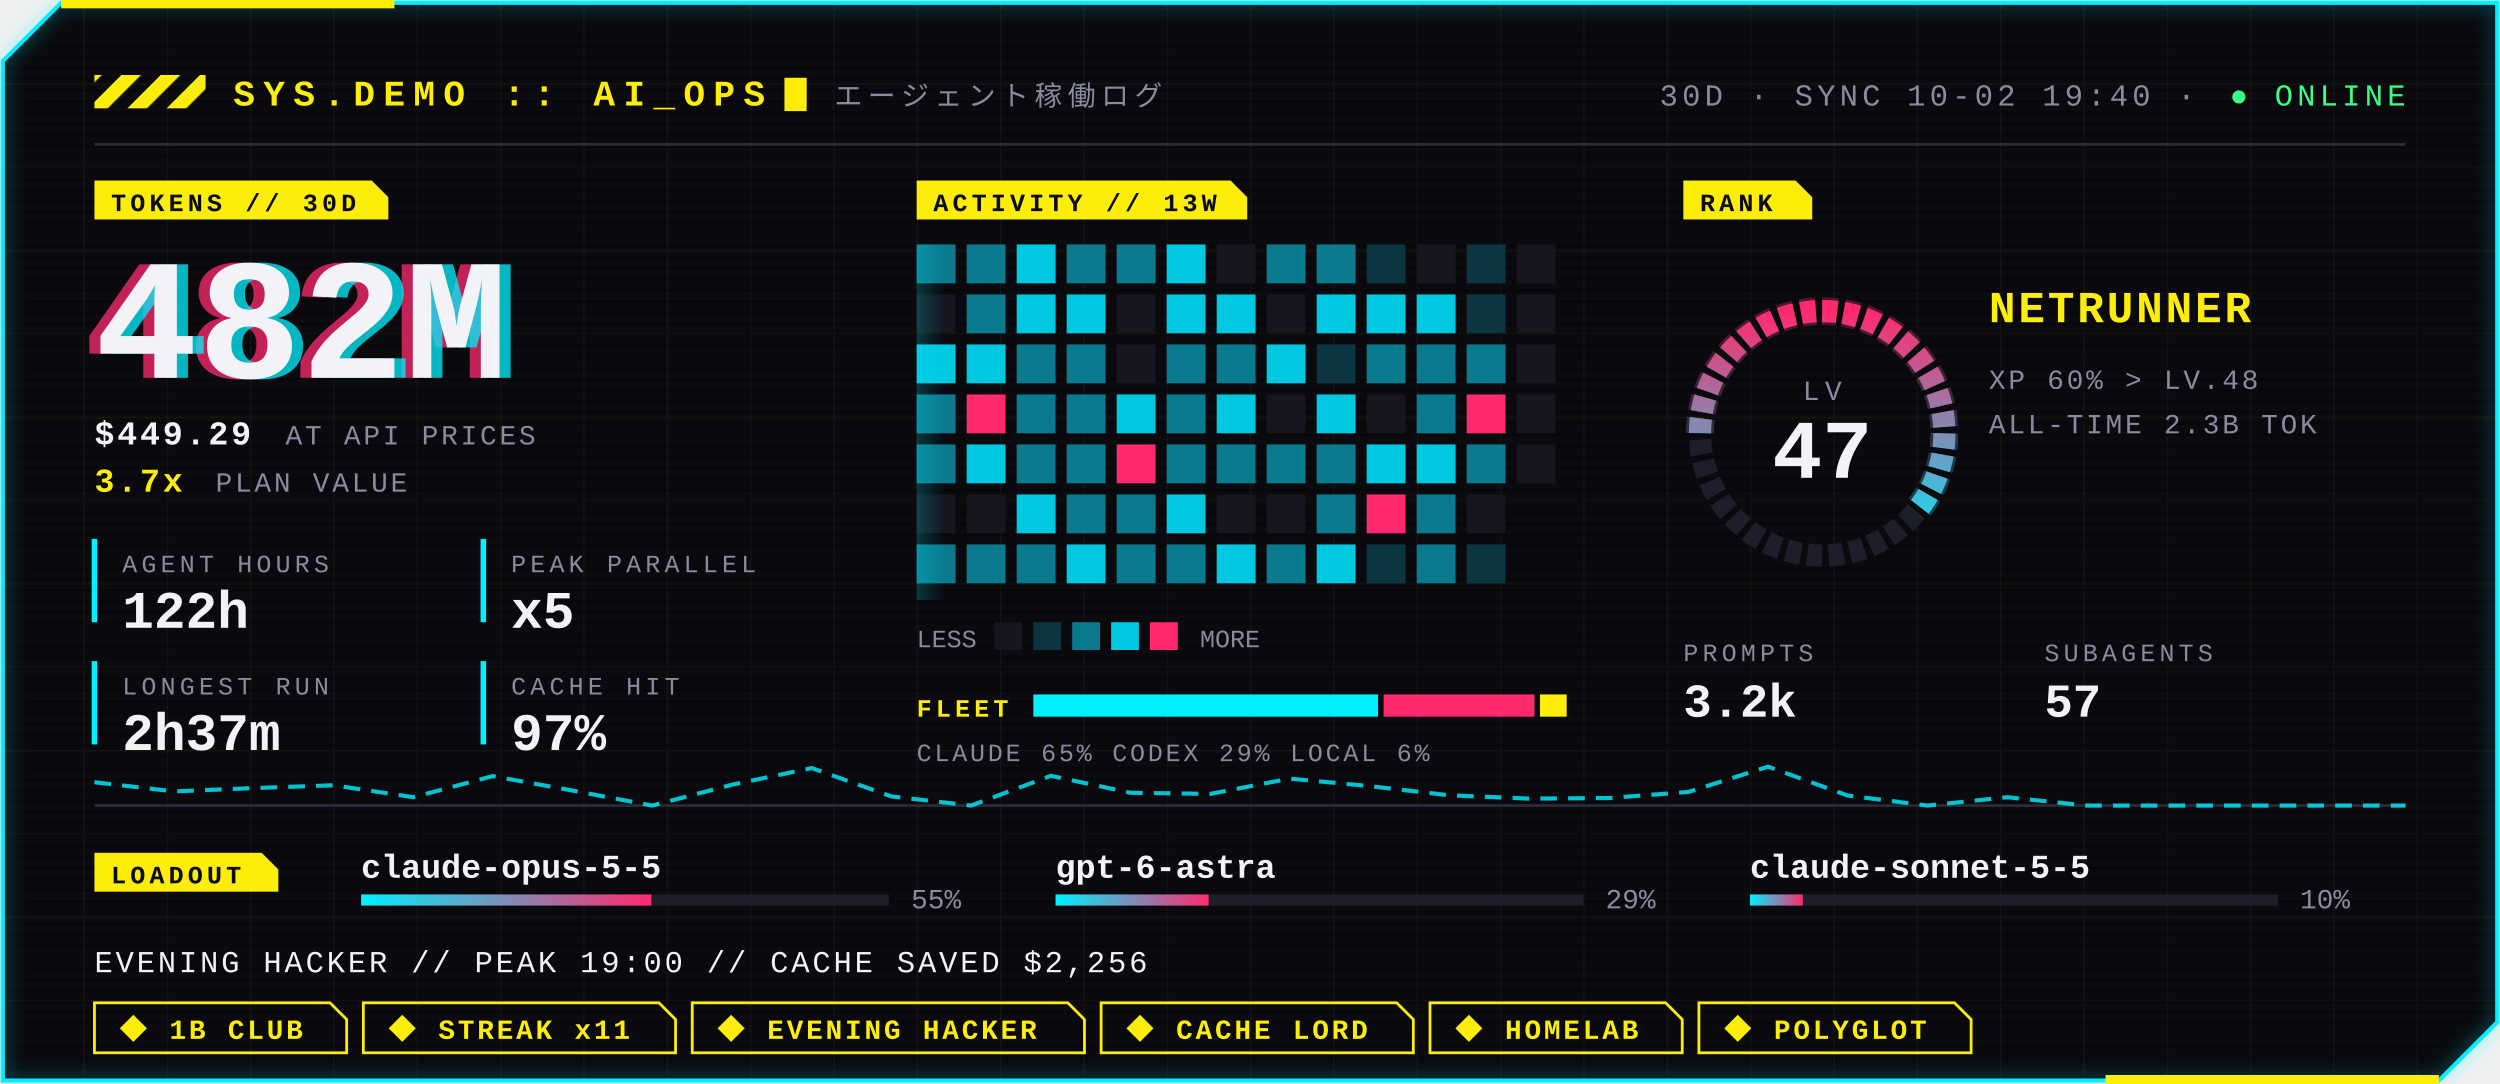
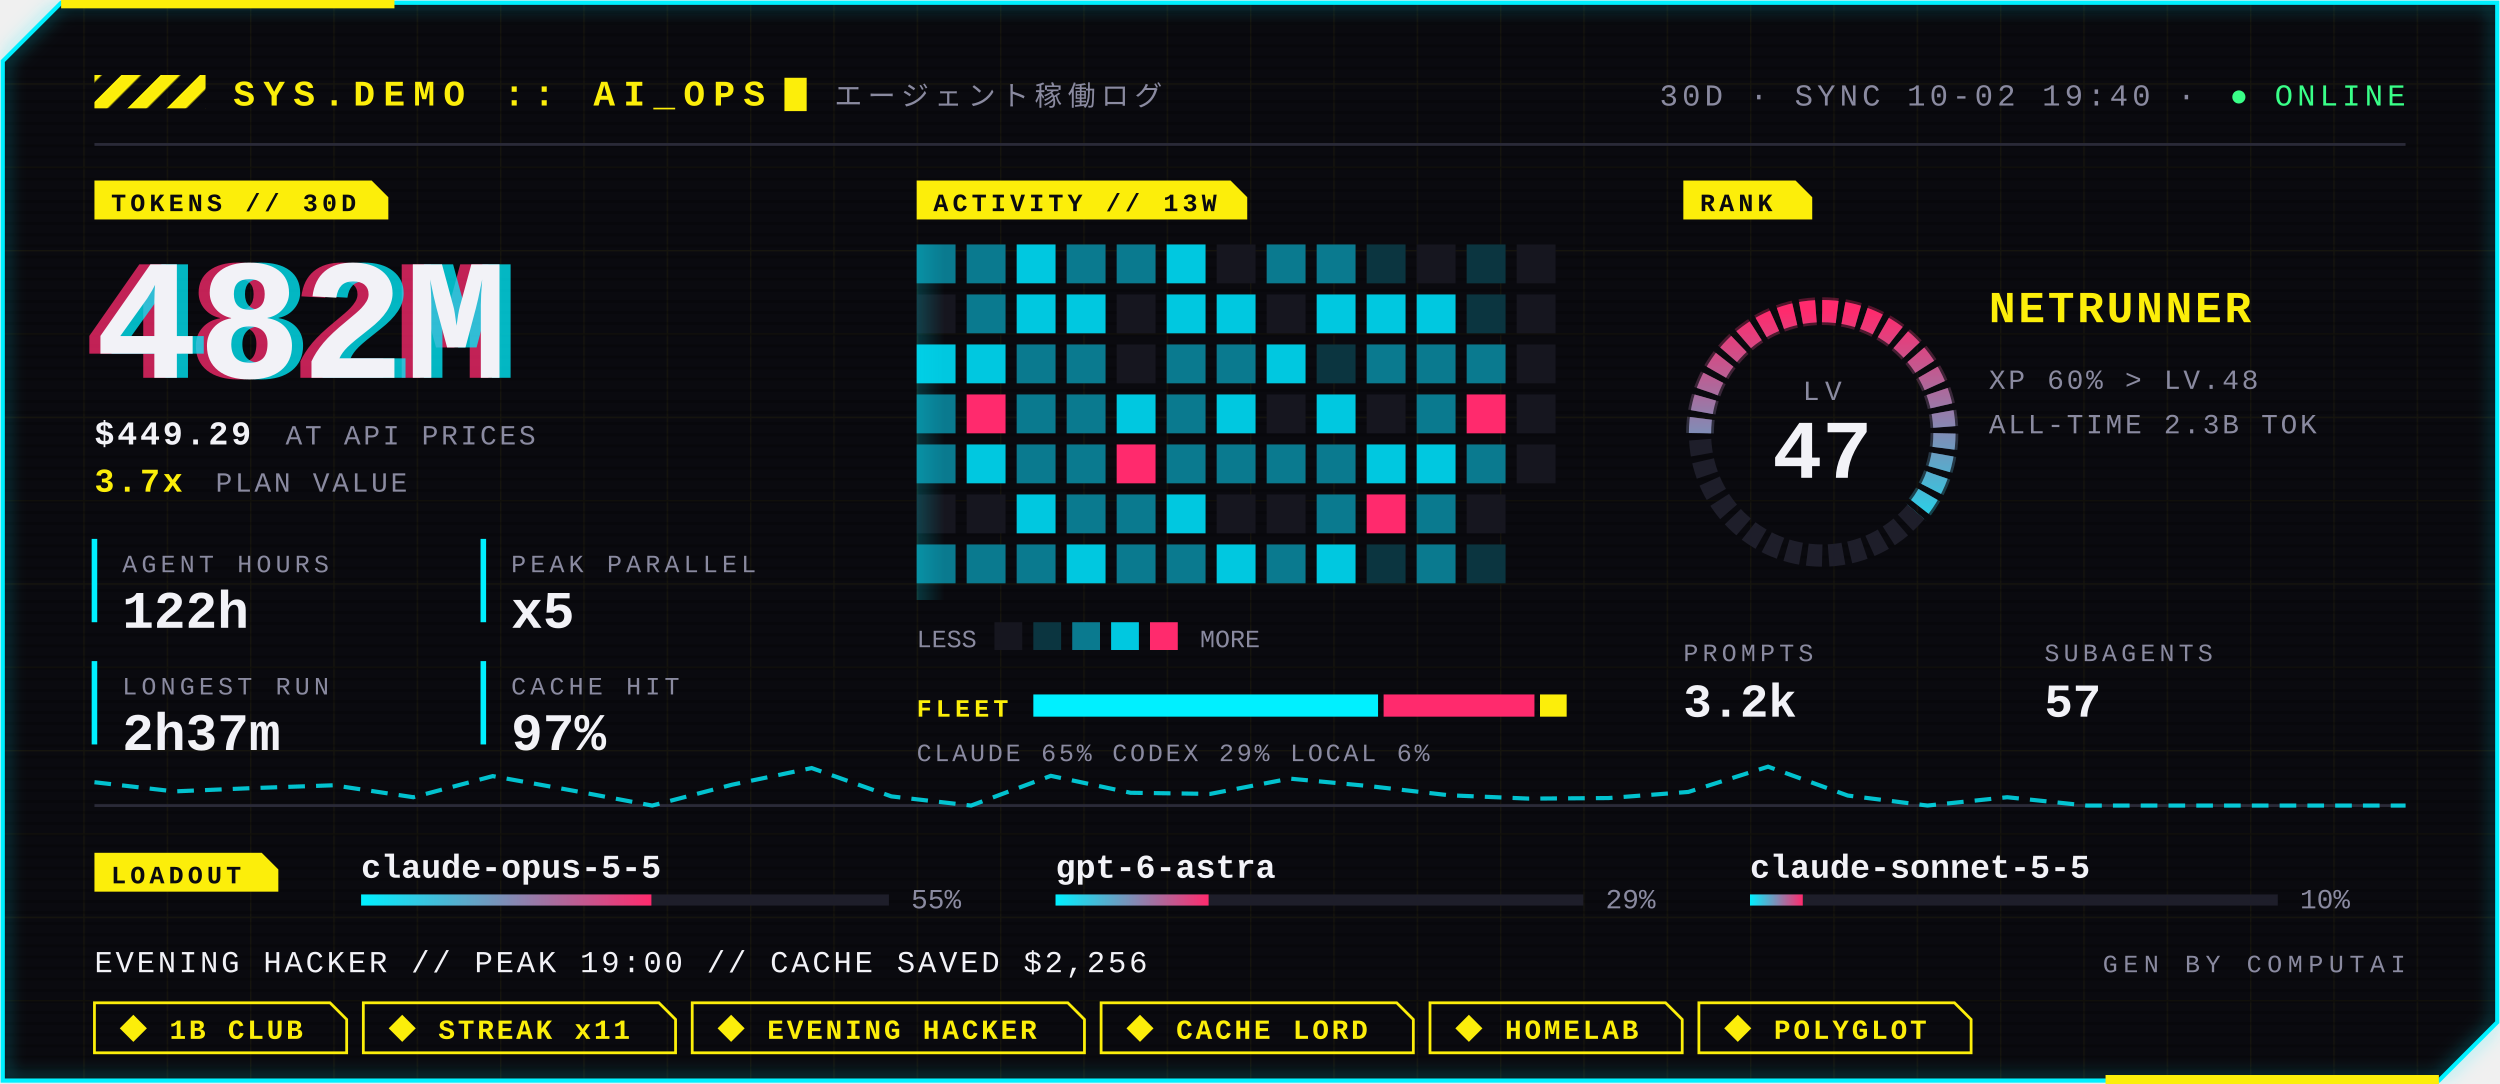
<svg xmlns="http://www.w3.org/2000/svg" width="900" height="390" viewBox="0 0 900 390" role="img" aria-label="SYS.DEMO :: AI_OPS · 30D · 482M tokens · 121.8 agent hours">
  <style>text{font-family:'JetBrains Mono','Fira Code','SF Mono',Menlo,Consolas,'Liberation Mono','Noto Sans Mono CJK TC',monospace}.sc{animation:sc 5s linear infinite}@keyframes sc{to{transform:translateX(250px)}}.rg{animation:rg 3s ease-in-out infinite}@keyframes rg{50%{opacity:.1}}.pl{stroke-dasharray:6 4;animation:pl 2s linear infinite}@keyframes pl{to{stroke-dashoffset:-20}}.on{animation:on 1.6s steps(2) infinite}@keyframes on{50%{opacity:.25}}.cu{animation:cu 1s steps(2) infinite}@keyframes cu{50%{opacity:0}}.g1{animation:g1 3.7s steps(1) infinite}.g2{animation:g2 3.7s steps(1) infinite}@keyframes g1{0%,88%,100%{transform:none}90%{transform:translate(-5px,-2px)}93%{transform:translate(4px,1px)}}@keyframes g2{0%,88%,100%{transform:none}90%{transform:translate(5px,2px)}93%{transform:translate(-3px,-1px)}}@media (prefers-reduced-motion:reduce){.sc,.rg,.pl,.on,.cu,.g1,.g2{animation:none}}</style>
  <defs>
    <linearGradient id="ac" x1="0" x2="1">
      <stop offset="0" stop-color="#00f0ff" />
      <stop offset="1" stop-color="#ff2a6d" />
    </linearGradient>
    <linearGradient id="sw" x1="0" x2="1">
      <stop offset="0" stop-color="#00f0ff" stop-opacity="0" />
      <stop offset=".5" stop-color="#00f0ff" stop-opacity=".4" />
      <stop offset="1" stop-color="#00f0ff" stop-opacity="0" />
    </linearGradient>
    <pattern id="gd" width="30" height="30" patternUnits="userSpaceOnUse">
      <path d="M30 0H0V30" fill="none" stroke="#fcee0a" stroke-opacity=".05" />
    </pattern>
    <pattern id="sl" width="4" height="4" patternUnits="userSpaceOnUse">
      <rect width="4" height="1" fill="#000" opacity=".22" />
    </pattern>
    <pattern id="hz" width="10" height="10" patternUnits="userSpaceOnUse" patternTransform="rotate(45)">
      <rect width="5" height="10" fill="#fcee0a" />
    </pattern>
    <filter id="gw" x="-20%" y="-20%" width="140%" height="140%">
      <feGaussianBlur stdDeviation="3" />
    </filter>
    <clipPath id="hm">
      <rect x="330" y="88" width="236" height="128" />
    </clipPath>
    <clipPath id="fr">
      <path d="M22 1H899 V368 L878 389 H1 V22 Z" />
    </clipPath>
  </defs>
  <path d="M22 1H899 V368 L878 389 H1 V22 Z" fill="#0a0a0f" />
  <g clip-path="url(#fr)">
    <rect width="900" height="390" fill="url(#gd)" />
    <rect width="900" height="390" fill="url(#sl)" />
  </g>
  <path d="M22 1H899 V368 L878 389 H1 V22 Z" fill="none" stroke="#00f0ff" stroke-width="2" opacity=".55" filter="url(#gw)" />
  <path d="M22 1H899 V368 L878 389 H1 V22 Z" fill="none" stroke="#00f0ff" stroke-width="1.5" />
  <path d="M22 1H142" stroke="#fcee0a" stroke-width="4" />
  <path d="M758 389H878" stroke="#fcee0a" stroke-width="4" />
  <rect x="34" y="27" width="40" height="12" fill="url(#hz)" />
  <text x="84" y="38" font-size="13" fill="#fcee0a" text-anchor="start" font-weight="800" letter-spacing="3">SYS.DEMO :: AI_OPS</text>
  <rect class="cu" x="282.4" y="28" width="8" height="12" fill="#fcee0a" />
  <text x="300.4" y="38" font-size="10" fill="#8a8aa0" text-anchor="start" font-weight="400" letter-spacing="2">エージェント稼働ログ</text>
  <g class="on">
    <text x="866" y="38" font-size="11" fill="#39ff88" text-anchor="end" font-weight="400" letter-spacing="1.5">● ONLINE</text>
  </g>
  <text x="790.4" y="38" font-size="11" fill="#8a8aa0" text-anchor="end" font-weight="400" letter-spacing="1.5">30D · SYNC 10-02 19:40 ·</text>
  <path d="M34 52H866" stroke="#2a2a38" />
  <path d="M34.0 65.0h99.8l6 6v8h-105.8z" fill="#fcee0a" />
  <text x="40" y="76" font-size="9" fill="#0a0a0f" text-anchor="start" font-weight="800" letter-spacing="1.5">TOKENS // 30D</text>
  <text class="g1" x="30" y="136" font-size="62" font-weight="800" fill="#ff2a6d" opacity=".75">482M</text>
  <text class="g2" x="38" y="136" font-size="62" font-weight="800" fill="#00f0ff" opacity=".75">482M</text>
  <text x="34" y="136" font-size="62" font-weight="800" fill="#f2f2f7">482M</text>
  <text x="34" y="160" font-size="12" fill="#f2f2f7" text-anchor="start" font-weight="700" letter-spacing="1">$449.29</text>
  <text x="102.8" y="160" font-size="10" fill="#8a8aa0" text-anchor="start" font-weight="400" letter-spacing="1">AT API PRICES</text>
  <text x="34" y="177" font-size="12" fill="#fcee0a" text-anchor="start" font-weight="800" letter-spacing="1">3.7x</text>
  <text x="77.6" y="177" font-size="10" fill="#8a8aa0" text-anchor="start" font-weight="400" letter-spacing="1">PLAN VALUE</text>
  <path d="M34 194v30" stroke="#00f0ff" stroke-width="2" />
  <text x="44" y="206" font-size="9" fill="#8a8aa0" text-anchor="start" font-weight="400" letter-spacing="1.5">AGENT HOURS</text>
  <text x="44" y="226" font-size="19" fill="#f2f2f7" text-anchor="start" font-weight="800">122h</text>
  <path d="M174 194v30" stroke="#00f0ff" stroke-width="2" />
  <text x="184" y="206" font-size="9" fill="#8a8aa0" text-anchor="start" font-weight="400" letter-spacing="1.5">PEAK PARALLEL</text>
  <text x="184" y="226" font-size="19" fill="#f2f2f7" text-anchor="start" font-weight="800">x5</text>
  <path d="M34 238v30" stroke="#00f0ff" stroke-width="2" />
  <text x="44" y="250" font-size="9" fill="#8a8aa0" text-anchor="start" font-weight="400" letter-spacing="1.5">LONGEST RUN</text>
  <text x="44" y="270" font-size="19" fill="#f2f2f7" text-anchor="start" font-weight="800">2h37m</text>
  <path d="M174 238v30" stroke="#00f0ff" stroke-width="2" />
  <text x="184" y="250" font-size="9" fill="#8a8aa0" text-anchor="start" font-weight="400" letter-spacing="1.5">CACHE HIT</text>
  <text x="184" y="270" font-size="19" fill="#f2f2f7" text-anchor="start" font-weight="800">97%</text>
  <path d="M330.0 65.0h113.0l6 6v8h-119.0z" fill="#fcee0a" />
  <text x="336" y="76" font-size="9" fill="#0a0a0f" text-anchor="start" font-weight="800" letter-spacing="1.5">ACTIVITY // 13W</text>
  <rect x="330" y="88" width="14" height="14" fill="#0a7a8f" />
  <rect x="330" y="106" width="14" height="14" fill="#16161f" />
  <rect x="330" y="124" width="14" height="14" fill="#00c8e0" />
  <rect x="330" y="142" width="14" height="14" fill="#0a7a8f" />
  <rect x="330" y="160" width="14" height="14" fill="#0a7a8f" />
  <rect x="330" y="178" width="14" height="14" fill="#16161f" />
  <rect x="330" y="196" width="14" height="14" fill="#0a7a8f" />
  <rect x="348" y="88" width="14" height="14" fill="#0a7a8f" />
  <rect x="348" y="106" width="14" height="14" fill="#0a7a8f" />
  <rect x="348" y="124" width="14" height="14" fill="#00c8e0" />
  <rect x="348" y="142" width="14" height="14" fill="#ff2a6d" />
  <rect x="348" y="160" width="14" height="14" fill="#00c8e0" />
  <rect x="348" y="178" width="14" height="14" fill="#16161f" />
  <rect x="348" y="196" width="14" height="14" fill="#0a7a8f" />
  <rect x="366" y="88" width="14" height="14" fill="#00c8e0" />
  <rect x="366" y="106" width="14" height="14" fill="#00c8e0" />
  <rect x="366" y="124" width="14" height="14" fill="#0a7a8f" />
  <rect x="366" y="142" width="14" height="14" fill="#0a7a8f" />
  <rect x="366" y="160" width="14" height="14" fill="#0a7a8f" />
  <rect x="366" y="178" width="14" height="14" fill="#00c8e0" />
  <rect x="366" y="196" width="14" height="14" fill="#0a7a8f" />
  <rect x="384" y="88" width="14" height="14" fill="#0a7a8f" />
  <rect x="384" y="106" width="14" height="14" fill="#00c8e0" />
  <rect x="384" y="124" width="14" height="14" fill="#0a7a8f" />
  <rect x="384" y="142" width="14" height="14" fill="#0a7a8f" />
  <rect x="384" y="160" width="14" height="14" fill="#0a7a8f" />
  <rect x="384" y="178" width="14" height="14" fill="#0a7a8f" />
  <rect x="384" y="196" width="14" height="14" fill="#00c8e0" />
  <rect x="402" y="88" width="14" height="14" fill="#0a7a8f" />
  <rect x="402" y="106" width="14" height="14" fill="#16161f" />
  <rect x="402" y="124" width="14" height="14" fill="#16161f" />
  <rect x="402" y="142" width="14" height="14" fill="#00c8e0" />
  <rect x="402" y="160" width="14" height="14" fill="#ff2a6d" />
  <rect x="402" y="178" width="14" height="14" fill="#0a7a8f" />
  <rect x="402" y="196" width="14" height="14" fill="#0a7a8f" />
  <rect x="420" y="88" width="14" height="14" fill="#00c8e0" />
  <rect x="420" y="106" width="14" height="14" fill="#00c8e0" />
  <rect x="420" y="124" width="14" height="14" fill="#0a7a8f" />
  <rect x="420" y="142" width="14" height="14" fill="#0a7a8f" />
  <rect x="420" y="160" width="14" height="14" fill="#0a7a8f" />
  <rect x="420" y="178" width="14" height="14" fill="#00c8e0" />
  <rect x="420" y="196" width="14" height="14" fill="#0a7a8f" />
  <rect x="438" y="88" width="14" height="14" fill="#16161f" />
  <rect x="438" y="106" width="14" height="14" fill="#00c8e0" />
  <rect x="438" y="124" width="14" height="14" fill="#0a7a8f" />
  <rect x="438" y="142" width="14" height="14" fill="#00c8e0" />
  <rect x="438" y="160" width="14" height="14" fill="#0a7a8f" />
  <rect x="438" y="178" width="14" height="14" fill="#16161f" />
  <rect x="438" y="196" width="14" height="14" fill="#00c8e0" />
  <rect x="456" y="88" width="14" height="14" fill="#0a7a8f" />
  <rect x="456" y="106" width="14" height="14" fill="#16161f" />
  <rect x="456" y="124" width="14" height="14" fill="#00c8e0" />
  <rect x="456" y="142" width="14" height="14" fill="#16161f" />
  <rect x="456" y="160" width="14" height="14" fill="#0a7a8f" />
  <rect x="456" y="178" width="14" height="14" fill="#16161f" />
  <rect x="456" y="196" width="14" height="14" fill="#0a7a8f" />
  <rect x="474" y="88" width="14" height="14" fill="#0a7a8f" />
  <rect x="474" y="106" width="14" height="14" fill="#00c8e0" />
  <rect x="474" y="124" width="14" height="14" fill="#0b3540" />
  <rect x="474" y="142" width="14" height="14" fill="#00c8e0" />
  <rect x="474" y="160" width="14" height="14" fill="#0a7a8f" />
  <rect x="474" y="178" width="14" height="14" fill="#0a7a8f" />
  <rect x="474" y="196" width="14" height="14" fill="#00c8e0" />
  <rect x="492" y="88" width="14" height="14" fill="#0b3540" />
  <rect x="492" y="106" width="14" height="14" fill="#00c8e0" />
  <rect x="492" y="124" width="14" height="14" fill="#0a7a8f" />
  <rect x="492" y="142" width="14" height="14" fill="#16161f" />
  <rect x="492" y="160" width="14" height="14" fill="#00c8e0" />
  <rect x="492" y="178" width="14" height="14" fill="#ff2a6d" />
  <rect x="492" y="196" width="14" height="14" fill="#0b3540" />
  <rect x="510" y="88" width="14" height="14" fill="#16161f" />
  <rect x="510" y="106" width="14" height="14" fill="#00c8e0" />
  <rect x="510" y="124" width="14" height="14" fill="#0a7a8f" />
  <rect x="510" y="142" width="14" height="14" fill="#0a7a8f" />
  <rect x="510" y="160" width="14" height="14" fill="#00c8e0" />
  <rect x="510" y="178" width="14" height="14" fill="#0a7a8f" />
  <rect x="510" y="196" width="14" height="14" fill="#0a7a8f" />
  <rect x="528" y="88" width="14" height="14" fill="#0b3540" />
  <rect x="528" y="106" width="14" height="14" fill="#0b3540" />
  <rect x="528" y="124" width="14" height="14" fill="#0a7a8f" />
  <rect x="528" y="142" width="14" height="14" fill="#ff2a6d" />
  <rect x="528" y="160" width="14" height="14" fill="#0a7a8f" />
  <rect x="528" y="178" width="14" height="14" fill="#16161f" />
  <rect x="528" y="196" width="14" height="14" fill="#0b3540" />
  <rect x="546" y="88" width="14" height="14" fill="#16161f" />
  <rect x="546" y="106" width="14" height="14" fill="#16161f" />
  <rect x="546" y="124" width="14" height="14" fill="#16161f" />
  <rect x="546" y="142" width="14" height="14" fill="#16161f" />
  <rect x="546" y="160" width="14" height="14" fill="#16161f" />
  <g clip-path="url(#hm)">
    <rect class="sc" x="300" y="88" width="40" height="128" fill="url(#sw)" />
  </g>
  <text x="330" y="233" font-size="9" fill="#8a8aa0" text-anchor="start" font-weight="400">LESS</text>
  <rect x="358" y="224" width="10" height="10" fill="#16161f" />
  <rect x="372" y="224" width="10" height="10" fill="#0b3540" />
  <rect x="386" y="224" width="10" height="10" fill="#0a7a8f" />
  <rect x="400" y="224" width="10" height="10" fill="#00c8e0" />
  <rect x="414" y="224" width="10" height="10" fill="#ff2a6d" />
  <text x="432" y="233" font-size="9" fill="#8a8aa0" text-anchor="start" font-weight="400">MORE</text>
  <text x="330" y="258" font-size="9" fill="#fcee0a" text-anchor="start" font-weight="800" letter-spacing="1.5">FLEET</text>
  <rect x="372.0" y="250" width="124.1" height="8" fill="#00f0ff" />
  <rect x="498.1" y="250" width="54.3" height="8" fill="#ff2a6d" />
  <rect x="554.4" y="250" width="9.6" height="8" fill="#fcee0a" />
  <text x="330" y="274" font-size="9" fill="#8a8aa0" text-anchor="start" font-weight="400" letter-spacing="1">CLAUDE 65%  CODEX 29%  LOCAL 6%</text>
  <path d="M606.0 65.0h40.4l6 6v8h-46.4z" fill="#fcee0a" />
  <text x="612" y="76" font-size="9" fill="#0a0a0f" text-anchor="start" font-weight="800" letter-spacing="1.5">RANK</text>
  <circle cx="656" cy="156" r="44" fill="none" stroke="#1e1e2a" stroke-width="8" stroke-dasharray="5.38 2.30" />
  <g>
    <mask id="xp">
      <circle cx="656" cy="156" r="44" fill="none" stroke="#fff" stroke-width="10" stroke-dasharray="168.9 276.5" transform="rotate(-90 656 156)" />
    </mask>
    <circle cx="656" cy="156" r="44" fill="none" stroke="url(#ac)" stroke-dasharray="5.38 2.30" transform="rotate(-90 656 156)" stroke-width="8" mask="url(#xp)" />
    <circle class="rg" cx="656" cy="156" r="44" fill="none" stroke="url(#ac)" stroke-dasharray="5.38 2.30" transform="rotate(-90 656 156)" stroke-width="14" opacity=".3" mask="url(#xp)" />
  </g>
  <text x="656" y="144" font-size="10" fill="#8a8aa0" text-anchor="middle" font-weight="400" letter-spacing="2">LV</text>
  <text x="656" y="172" font-size="30" fill="#f2f2f7" text-anchor="middle" font-weight="800">47</text>
  <text x="716" y="116" font-size="16" fill="#fcee0a" text-anchor="start" font-weight="800" letter-spacing="1">NETRUNNER</text>
  <text x="716" y="140" font-size="10" fill="#8a8aa0" text-anchor="start" font-weight="400" letter-spacing="1">XP 60% &gt; LV.48</text>
  <text x="716" y="156" font-size="10" fill="#8a8aa0" text-anchor="start" font-weight="400" letter-spacing="1">ALL-TIME 2.3B TOK</text>
  <text x="606" y="238" font-size="9" fill="#8a8aa0" text-anchor="start" font-weight="400" letter-spacing="1.5">PROMPTS</text>
  <text x="606" y="258" font-size="17" fill="#f2f2f7" text-anchor="start" font-weight="800">3.2k</text>
  <text x="736" y="238" font-size="9" fill="#8a8aa0" text-anchor="start" font-weight="400" letter-spacing="1.5">SUBAGENTS</text>
  <text x="736" y="258" font-size="17" fill="#f2f2f7" text-anchor="start" font-weight="800">57</text>
  <line x1="34" y1="290" x2="866" y2="290" stroke="#2a2a38" />
  <polyline class="pl" points="34.0,281.6 62.7,284.9 91.4,283.7 120.1,282.7 148.8,287.0 177.4,279.4 206.1,284.6 234.8,290.0 263.5,282.5 292.2,276.5 320.9,286.7 349.6,290.0 378.3,279.3 407.0,285.4 435.7,285.8 464.3,280.3 493.0,283.0 521.7,286.3 550.4,287.5 579.1,287.3 607.8,285.1 636.5,276.0 665.2,286.4 693.9,290.0 722.6,287.0 751.2,290.0 779.9,290.0 808.6,290.0 837.3,290.0 866.0,290.0" fill="none" stroke="#00f0ff" stroke-width="1.5" opacity=".8" />
  <path d="M34.0 307.0h60.2l6 6v8h-66.2z" fill="#fcee0a" />
  <text x="40" y="318" font-size="9" fill="#0a0a0f" text-anchor="start" font-weight="800" letter-spacing="1.5">LOADOUT</text>
  <text x="130" y="316" font-size="12" fill="#f2f2f7" text-anchor="start" font-weight="700">claude-opus-5-5</text>
  <rect x="130" y="322" width="190" height="4" fill="#1e1e2a" />
  <rect x="130" y="322" width="104.5" height="4" fill="url(#ac)" />
  <text x="328" y="327" font-size="10" fill="#8a8aa0" text-anchor="start" font-weight="400">55%</text>
  <text x="380" y="316" font-size="12" fill="#f2f2f7" text-anchor="start" font-weight="700">gpt-6-astra</text>
  <rect x="380" y="322" width="190" height="4" fill="#1e1e2a" />
  <rect x="380" y="322" width="55.1" height="4" fill="url(#ac)" />
  <text x="578" y="327" font-size="10" fill="#8a8aa0" text-anchor="start" font-weight="400">29%</text>
  <text x="630" y="316" font-size="12" fill="#f2f2f7" text-anchor="start" font-weight="700">claude-sonnet-5-5</text>
  <rect x="630" y="322" width="190" height="4" fill="#1e1e2a" />
  <rect x="630" y="322" width="19.0" height="4" fill="url(#ac)" />
  <text x="828" y="327" font-size="10" fill="#8a8aa0" text-anchor="start" font-weight="400">10%</text>
  <text x="34" y="350" font-size="11" fill="#f2f2f7" text-anchor="start" font-weight="400" letter-spacing="1">EVENING HACKER  //  PEAK 19:00  //  CACHE SAVED $2,256</text>
+   <text x="866" y="350" font-size="9" fill="#8a8aa0" text-anchor="end" font-weight="400" letter-spacing="2">GEN BY COMPUTAI</text>
  <path d="M34.0 361h84.8l6 6v12h-90.8z" fill="none" stroke="#fcee0a" />
  <text x="43" y="374" font-size="10" fill="#fcee0a" text-anchor="start" font-weight="700" letter-spacing="1">◆ 1B CLUB</text>
  <path d="M130.8 361h106.4l6 6v12h-112.4z" fill="none" stroke="#fcee0a" />
  <text x="139.8" y="374" font-size="10" fill="#fcee0a" text-anchor="start" font-weight="700" letter-spacing="1">◆ STREAK x11</text>
  <path d="M249.2 361h135.2l6 6v12h-141.2z" fill="none" stroke="#fcee0a" />
  <text x="258.2" y="374" font-size="10" fill="#fcee0a" text-anchor="start" font-weight="700" letter-spacing="1">◆ EVENING HACKER</text>
  <path d="M396.4 361h106.4l6 6v12h-112.4z" fill="none" stroke="#fcee0a" />
  <text x="405.4" y="374" font-size="10" fill="#fcee0a" text-anchor="start" font-weight="700" letter-spacing="1">◆ CACHE LORD</text>
  <path d="M514.8 361h84.8l6 6v12h-90.8z" fill="none" stroke="#fcee0a" />
  <text x="523.8" y="374" font-size="10" fill="#fcee0a" text-anchor="start" font-weight="700" letter-spacing="1">◆ HOMELAB</text>
  <path d="M611.6 361h92.0l6 6v12h-98.0z" fill="none" stroke="#fcee0a" />
  <text x="620.6" y="374" font-size="10" fill="#fcee0a" text-anchor="start" font-weight="700" letter-spacing="1">◆ POLYGLOT</text>
</svg>
